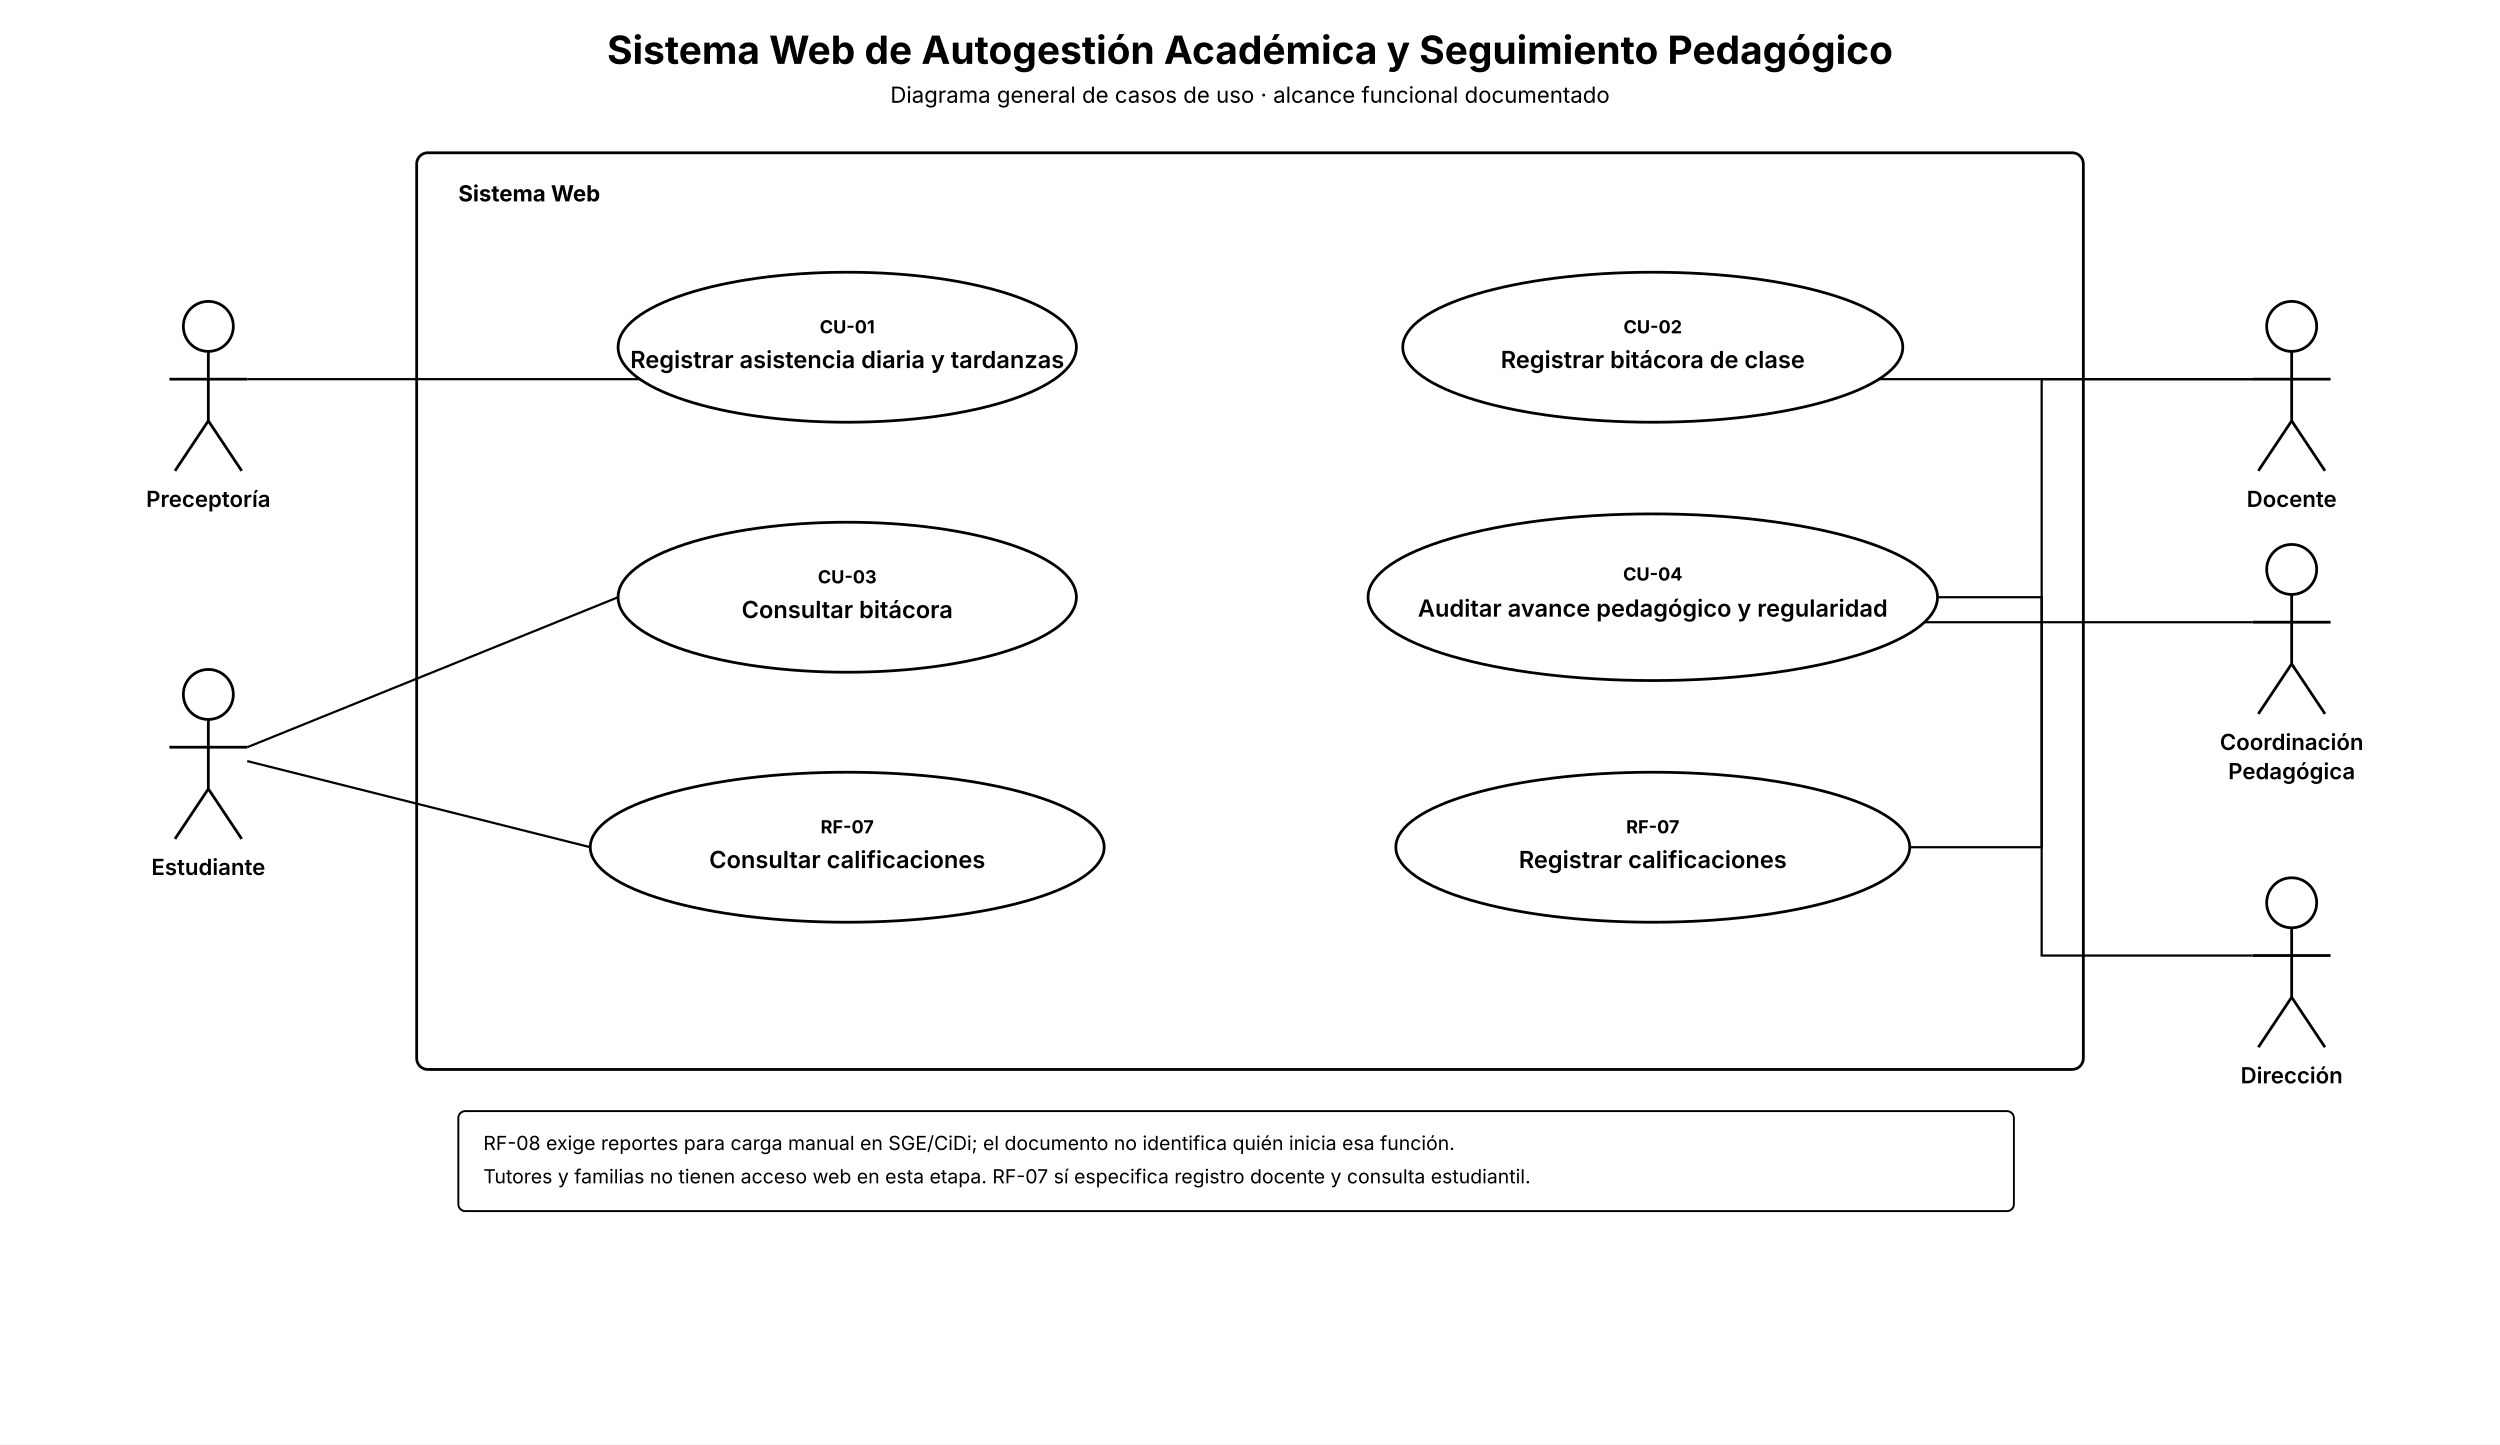
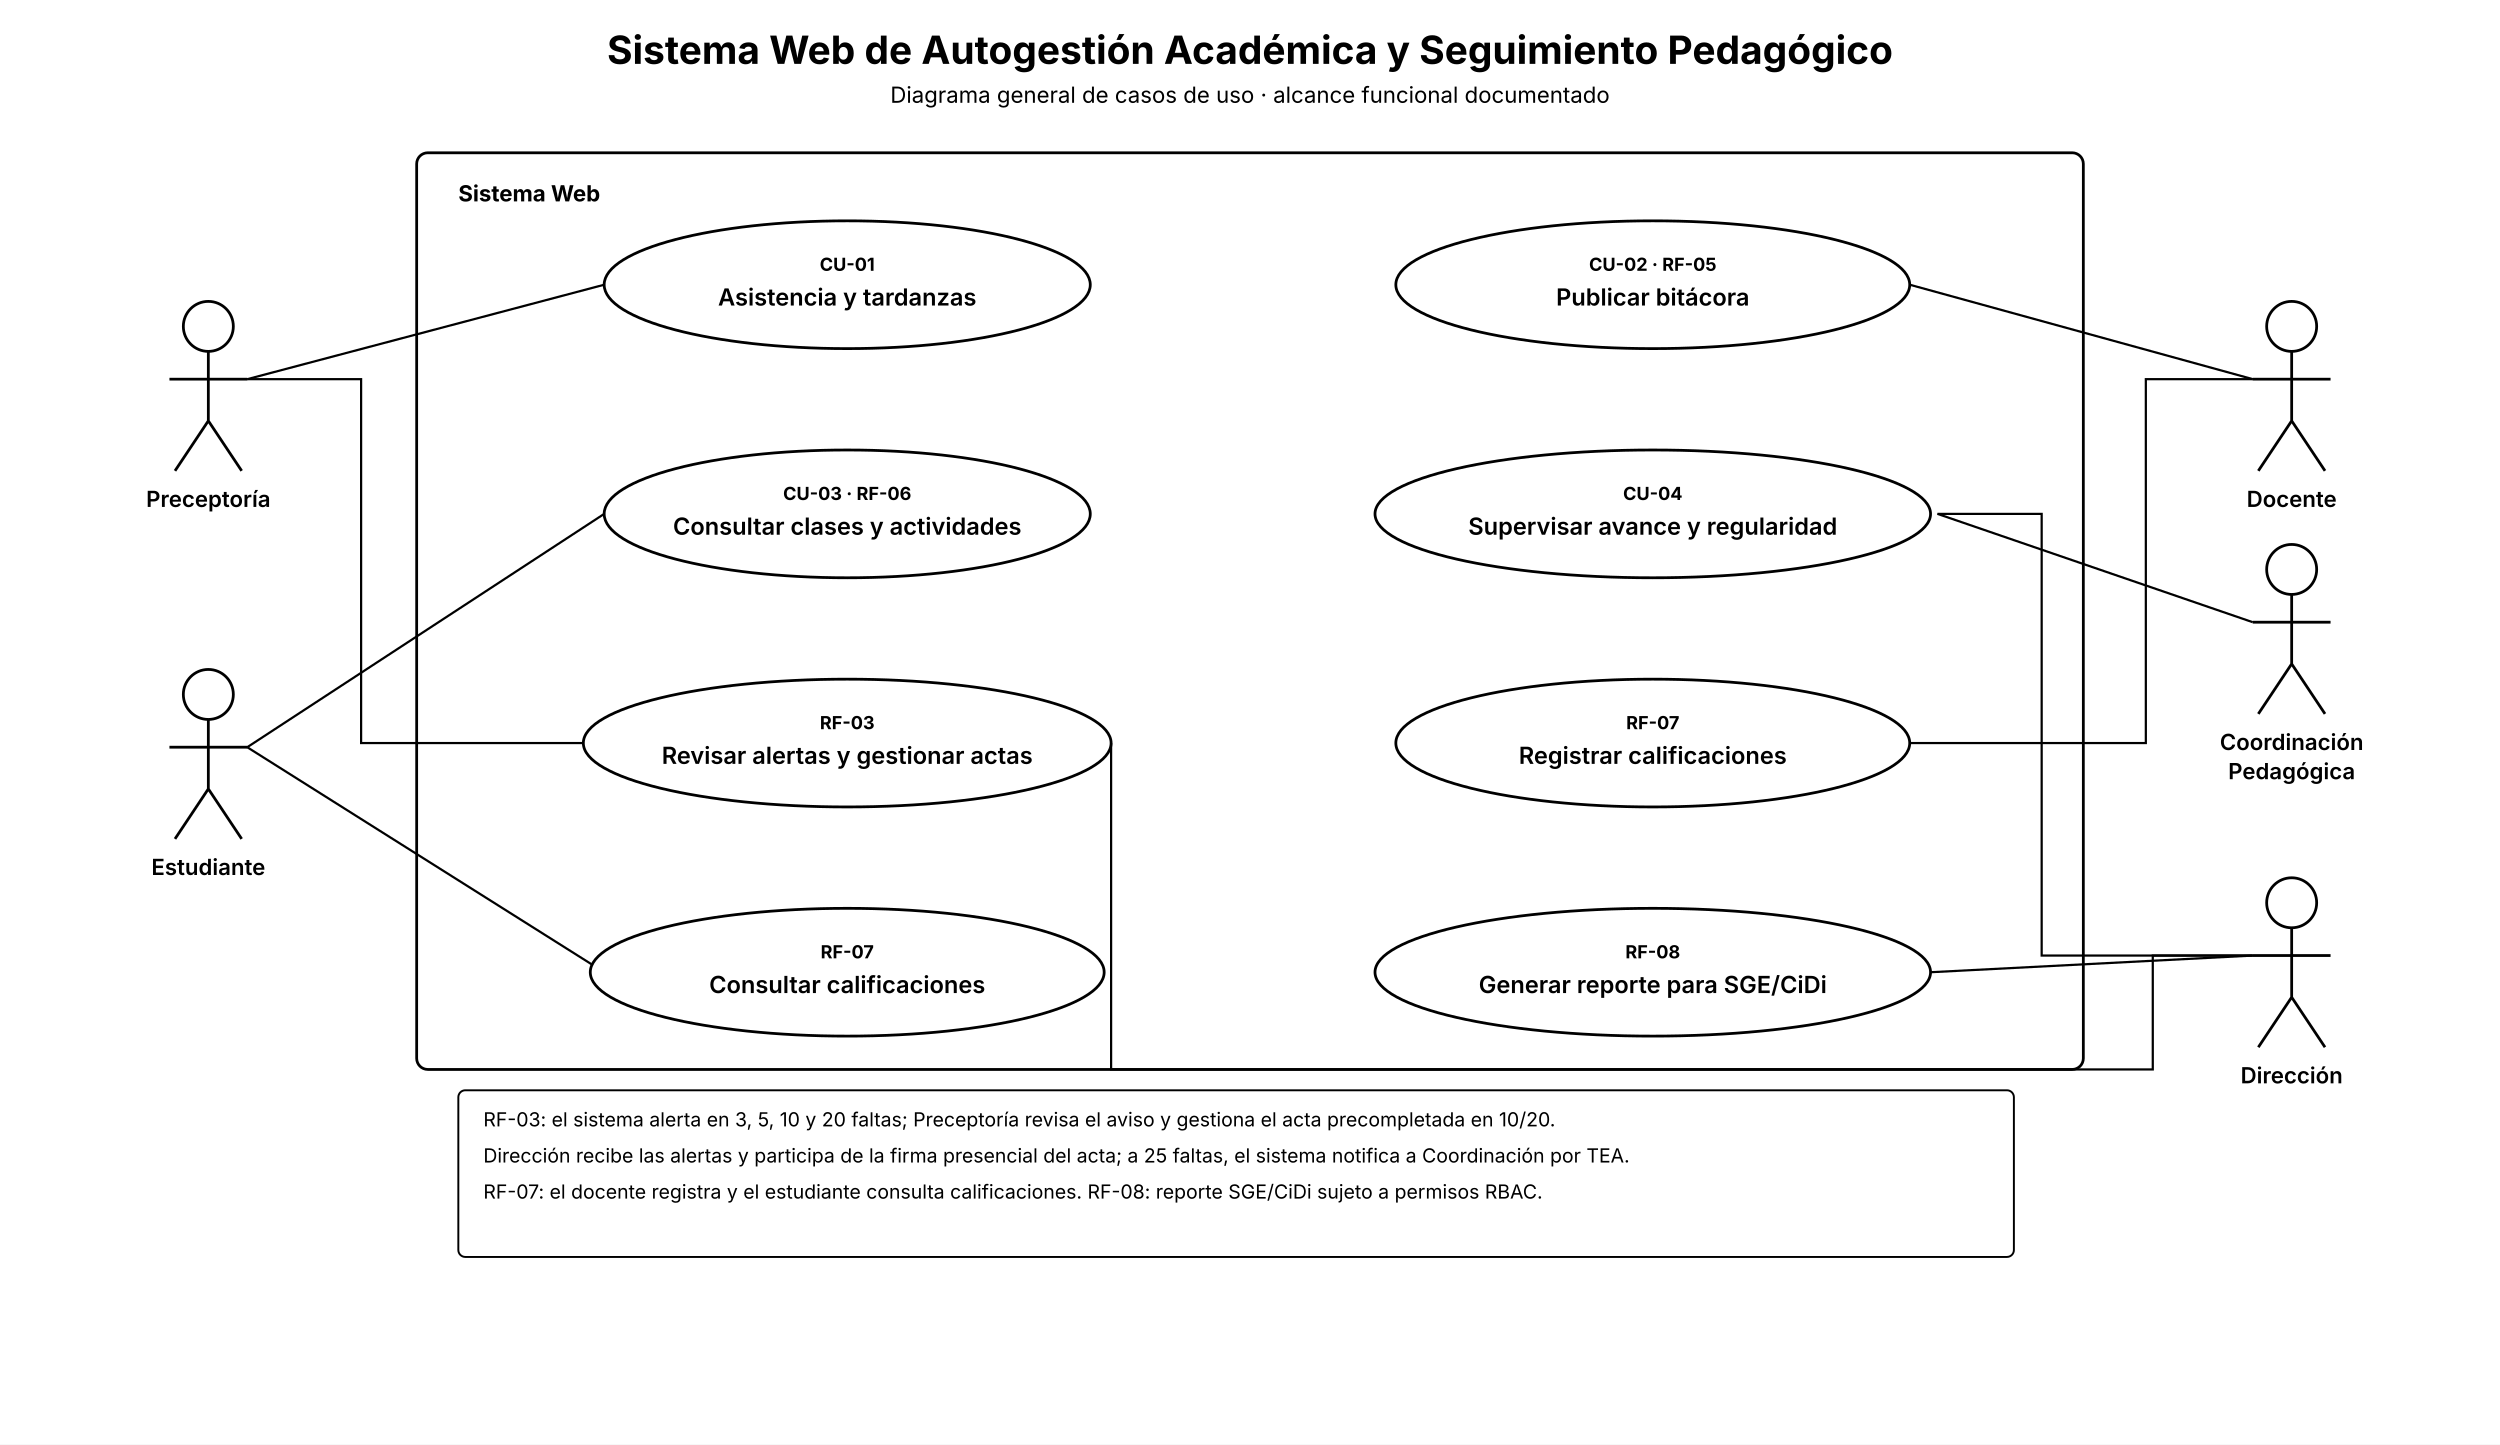
<svg xmlns="http://www.w3.org/2000/svg" width="1800" height="1040" viewBox="0 0 1800 1040" role="img" aria-labelledby="title desc">
  <defs>
    <style>
      text{font-family:Inter,Arial,sans-serif;fill:#000000!important}.heading{font-size:28px;font-weight:700}.subheading{font-size:16px;fill:#000000}.system{fill:#ffffff;stroke:#000000;stroke-width:2}.usecase{fill:#ffffff;stroke:#000000;stroke-width:2}.case-label{font-size:17px;font-weight:600;text-anchor:middle}.case-id{font-size:13px;font-weight:700;fill:#000000;text-anchor:middle}.actor-line{fill:none;stroke:#000000;stroke-width:2}.assoc{fill:none;stroke:#000000;stroke-width:1.6}.actor-name{font-size:16px;font-weight:600;text-anchor:middle}.note{font-size:14px;fill:#000000}.note-box{fill:#ffffff;stroke:#000000;stroke-width:1.4}
    </style>
  </defs>
  <rect width="1800" height="1040" fill="#fff" />
  <text class="heading" x="900" y="46" text-anchor="middle">Sistema Web de Autogestión Académica y Seguimiento Pedagógico</text>
  <text class="subheading" x="900" y="74" text-anchor="middle">Diagrama general de casos de uso · alcance funcional documentado</text>
  <rect class="system" x="300" y="110" width="1200" height="660" rx="8" />
  <text x="330" y="145" font-size="16" font-weight="700">Sistema Web</text>
  <g class="assoc">
-     <path d="M178 273L461 273" />
-     <path d="M1622 273L1353 273" />
-     <path d="M1622 273H1470V610H1375" />
-     <path d="M178 538L445 430" />
-     <path d="M178 548L425 610" />
-     <path d="M1622 448L1386 448" />
-     <path d="M1622 688H1470V430H1395" />
+     <path d="M178 273L435 205" />
+     <path d="M178 273H260V535H435" />
+     <path d="M1622 273L1375 205" />
+     <path d="M1622 273H1545V535H1375" />
+     <path d="M178 538L435 370" />
+     <path d="M178 538L435 700" />
+     <path d="M1622 448L1395 370" />
+     <path d="M1622 688H1470V370H1395" />
+     <path d="M1622 688L1390 700" />
+     <path d="M1622 688H1550V770H800V535" />
  </g>
  <g>
-     <ellipse class="usecase" cx="610" cy="250" rx="165" ry="54" />
-     <text class="case-id" x="610" y="240">CU-01</text>
-     <text class="case-label" x="610" y="265">Registrar asistencia diaria y tardanzas</text>
-     <ellipse class="usecase" cx="1190" cy="250" rx="180" ry="54" />
-     <text class="case-id" x="1190" y="240">CU-02</text>
-     <text class="case-label" x="1190" y="265">Registrar bitácora de clase</text>
-     <ellipse class="usecase" cx="610" cy="430" rx="165" ry="54" />
-     <text class="case-id" x="610" y="420">CU-03</text>
-     <text class="case-label" x="610" y="445">Consultar bitácora</text>
-     <ellipse class="usecase" cx="1190" cy="430" rx="205" ry="60" />
-     <text class="case-id" x="1190" y="418">CU-04</text>
-     <text class="case-label" x="1190" y="444">Auditar avance pedagógico y regularidad</text>
-     <ellipse class="usecase" cx="1190" cy="610" rx="185" ry="54" />
-     <text class="case-id" x="1190" y="600">RF-07</text>
-     <text class="case-label" x="1190" y="625">Registrar calificaciones</text>
-     <ellipse class="usecase" cx="610" cy="610" rx="185" ry="54" />
-     <text class="case-id" x="610" y="600">RF-07</text>
-     <text class="case-label" x="610" y="625">Consultar calificaciones</text>
+     <ellipse class="usecase" cx="610" cy="205" rx="175" ry="46" />
+     <text class="case-id" x="610" y="195">CU-01</text>
+     <text class="case-label" x="610" y="220">Asistencia y tardanzas</text>
+     <ellipse class="usecase" cx="1190" cy="205" rx="185" ry="46" />
+     <text class="case-id" x="1190" y="195">CU-02 · RF-05</text>
+     <text class="case-label" x="1190" y="220">Publicar bitácora</text>
+     <ellipse class="usecase" cx="610" cy="370" rx="175" ry="46" />
+     <text class="case-id" x="610" y="360">CU-03 · RF-06</text>
+     <text class="case-label" x="610" y="385">Consultar clases y actividades</text>
+     <ellipse class="usecase" cx="1190" cy="370" rx="200" ry="46" />
+     <text class="case-id" x="1190" y="360">CU-04</text>
+     <text class="case-label" x="1190" y="385">Supervisar avance y regularidad</text>
+     <ellipse class="usecase" cx="610" cy="535" rx="190" ry="46" />
+     <text class="case-id" x="610" y="525">RF-03</text>
+     <text class="case-label" x="610" y="550">Revisar alertas y gestionar actas</text>
+     <ellipse class="usecase" cx="1190" cy="535" rx="185" ry="46" />
+     <text class="case-id" x="1190" y="525">RF-07</text>
+     <text class="case-label" x="1190" y="550">Registrar calificaciones</text>
+     <ellipse class="usecase" cx="610" cy="700" rx="185" ry="46" />
+     <text class="case-id" x="610" y="690">RF-07</text>
+     <text class="case-label" x="610" y="715">Consultar calificaciones</text>
+     <ellipse class="usecase" cx="1190" cy="700" rx="200" ry="46" />
+     <text class="case-id" x="1190" y="690">RF-08</text>
+     <text class="case-label" x="1190" y="715">Generar reporte para SGE/CiDi</text>
  </g>
  <g transform="translate(150 235)">
    <circle class="actor-line" cx="0" cy="0" r="18" />
    <path class="actor-line" d="M0 18V68M-28 38H28M0 68L-24 104M0 68L24 104" />
    <text class="actor-name" x="0" y="130">Preceptoría</text>
  </g>
  <g transform="translate(1650 235)">
    <circle class="actor-line" cx="0" cy="0" r="18" />
    <path class="actor-line" d="M0 18V68M-28 38H28M0 68L-24 104M0 68L24 104" />
    <text class="actor-name" x="0" y="130">Docente</text>
  </g>
  <g transform="translate(150 500)">
    <circle class="actor-line" cx="0" cy="0" r="18" />
    <path class="actor-line" d="M0 18V68M-28 38H28M0 68L-24 104M0 68L24 104" />
    <text class="actor-name" x="0" y="130">Estudiante</text>
  </g>
  <g transform="translate(1650 410)">
    <circle class="actor-line" cx="0" cy="0" r="18" />
    <path class="actor-line" d="M0 18V68M-28 38H28M0 68L-24 104M0 68L24 104" />
    <text class="actor-name" x="0" y="130">Coordinación</text>
    <text class="actor-name" x="0" y="151">Pedagógica</text>
  </g>
  <g transform="translate(1650 650)">
    <circle class="actor-line" cx="0" cy="0" r="18" />
    <path class="actor-line" d="M0 18V68M-28 38H28M0 68L-24 104M0 68L24 104" />
    <text class="actor-name" x="0" y="130">Dirección</text>
  </g>
-   <rect class="note-box" x="330" y="800" width="1120" height="72" rx="5" />
-   <text class="note" x="348" y="828">RF-08 exige reportes para carga manual en SGE/CiDi; el documento no identifica quién inicia esa función.</text>
-   <text class="note" x="348" y="852">Tutores y familias no tienen acceso web en esta etapa. RF-07 sí especifica registro docente y consulta estudiantil.</text>
+   <rect class="note-box" x="330" y="785" width="1120" height="120" rx="5" />
+   <text class="note" x="348" y="811">RF-03: el sistema alerta en 3, 5, 10 y 20 faltas; Preceptoría revisa el aviso y gestiona el acta precompletada en 10/20.</text>
+   <text class="note" x="348" y="837">Dirección recibe las alertas y participa de la firma presencial del acta; a 25 faltas, el sistema notifica a Coordinación por TEA.</text>
+   <text class="note" x="348" y="863">RF-07: el docente registra y el estudiante consulta calificaciones. RF-08: reporte SGE/CiDi sujeto a permisos RBAC.</text>
</svg>
